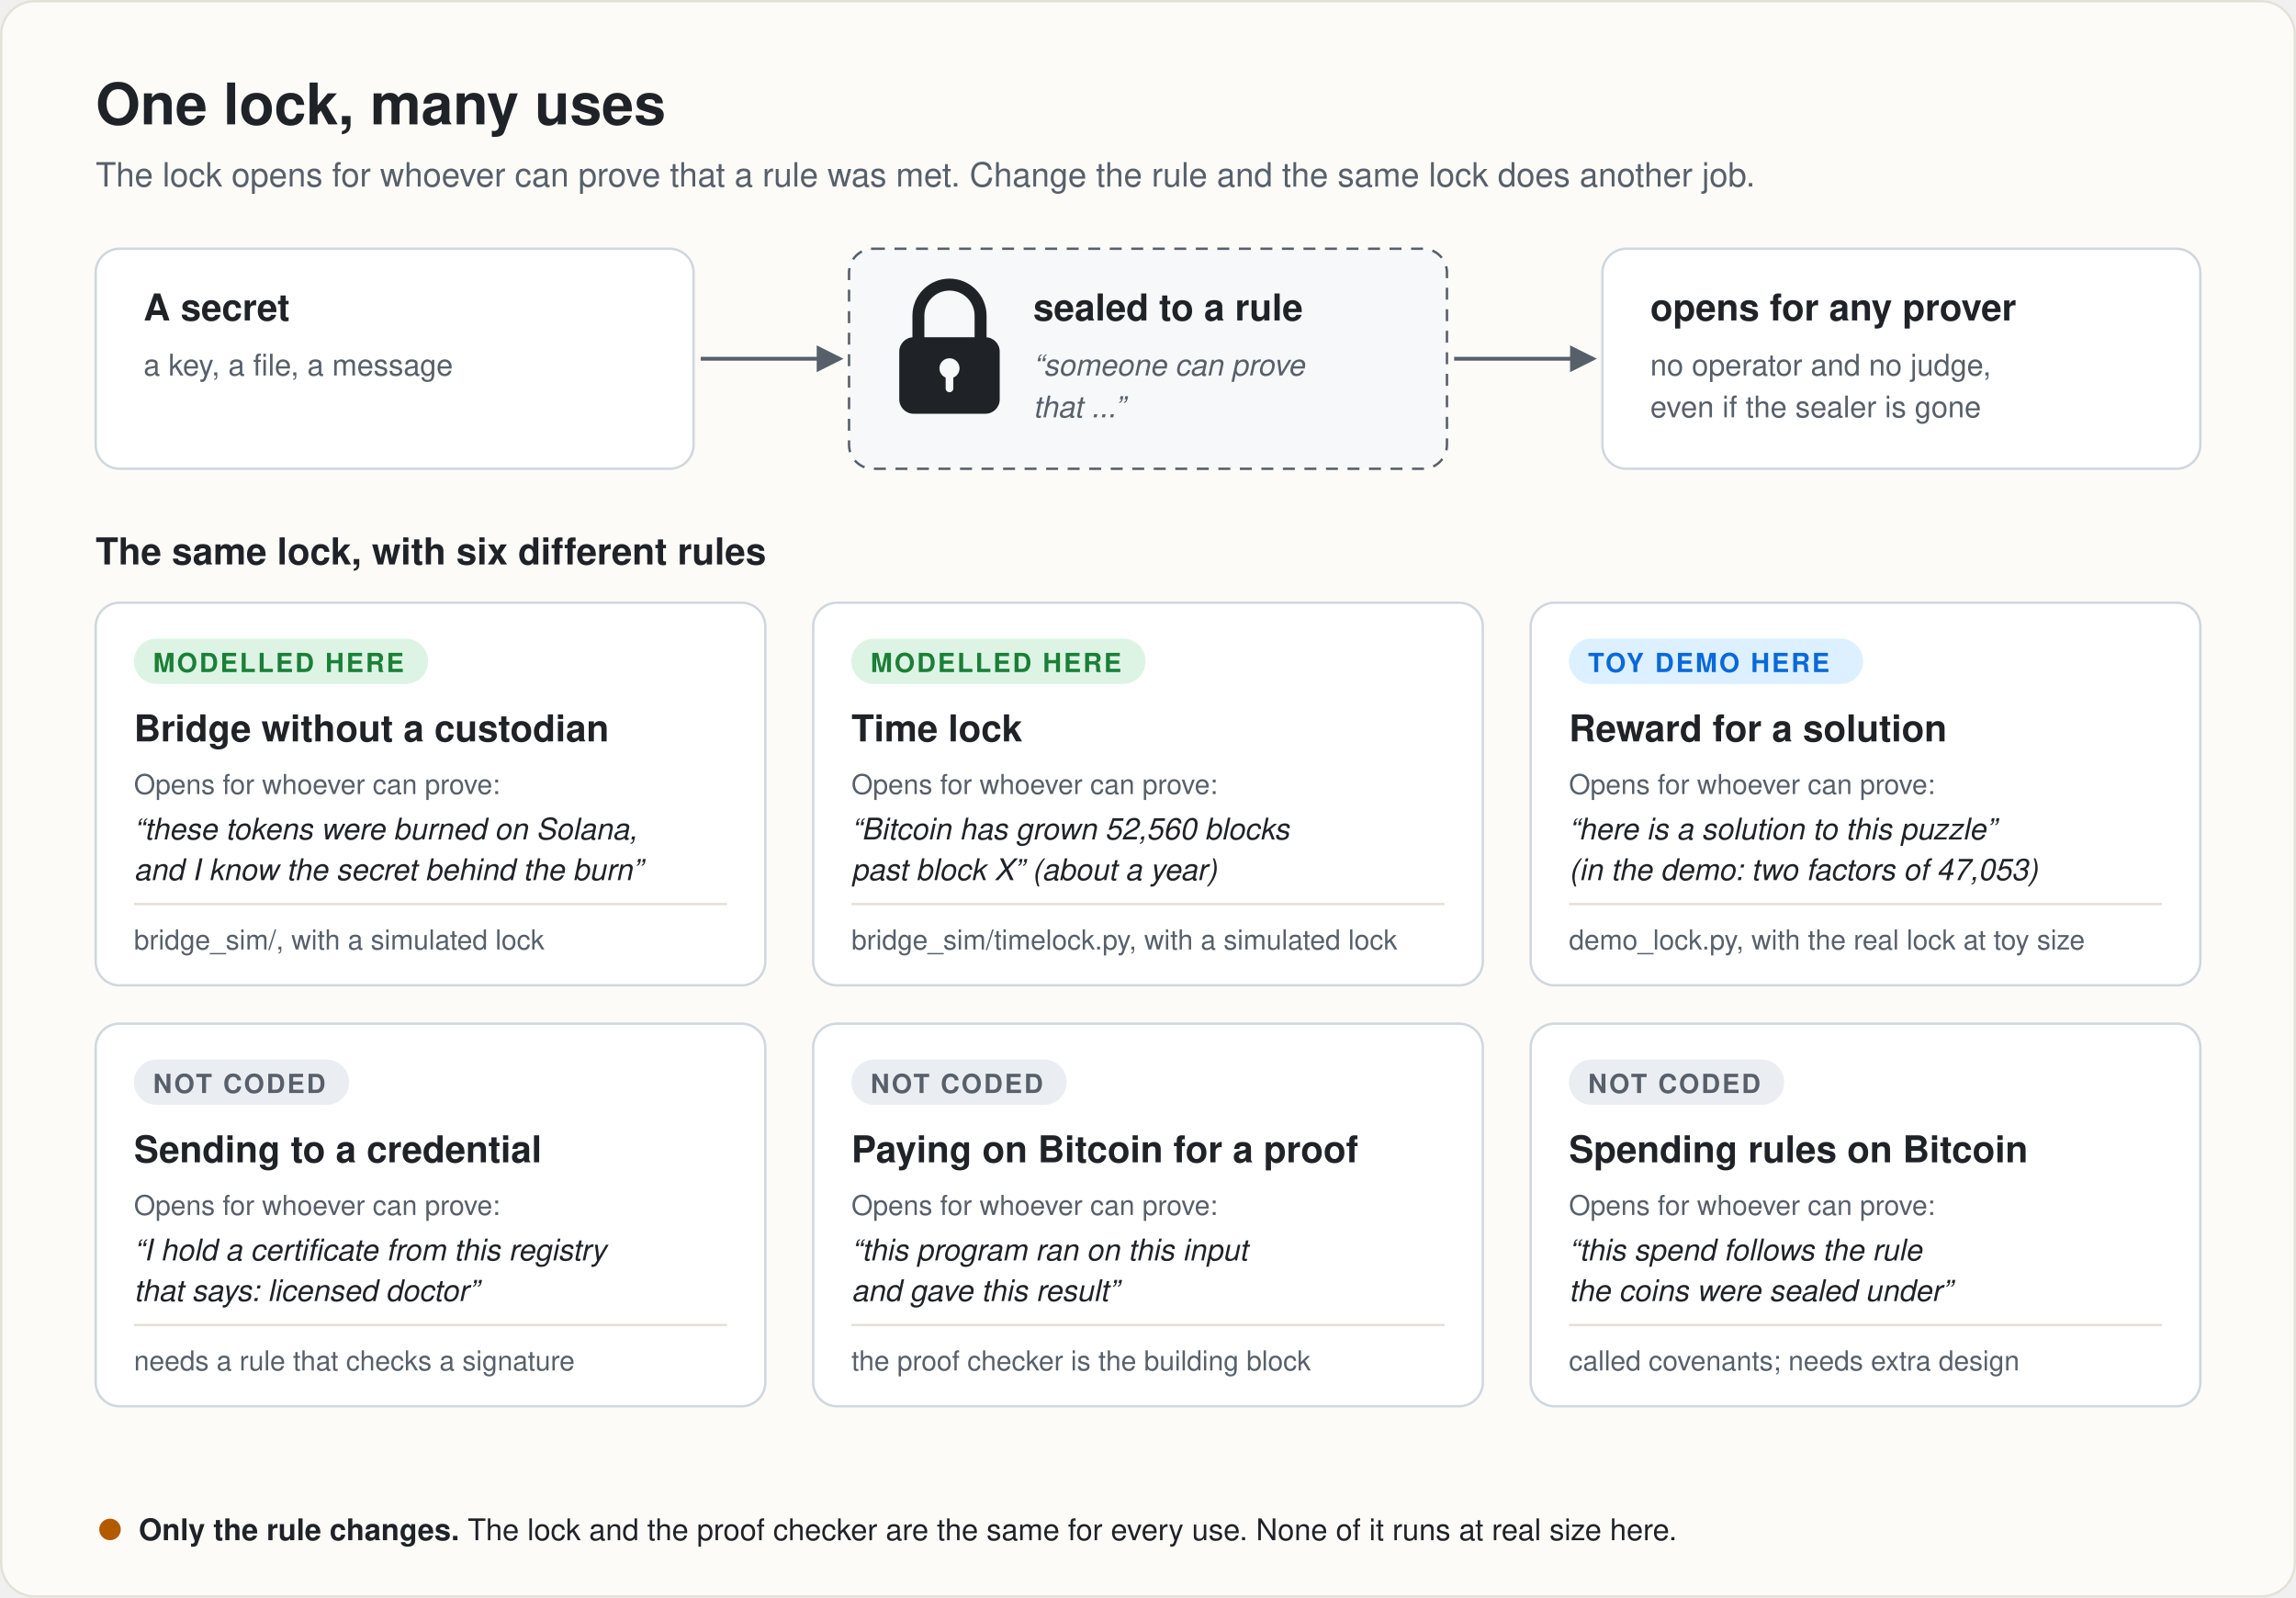
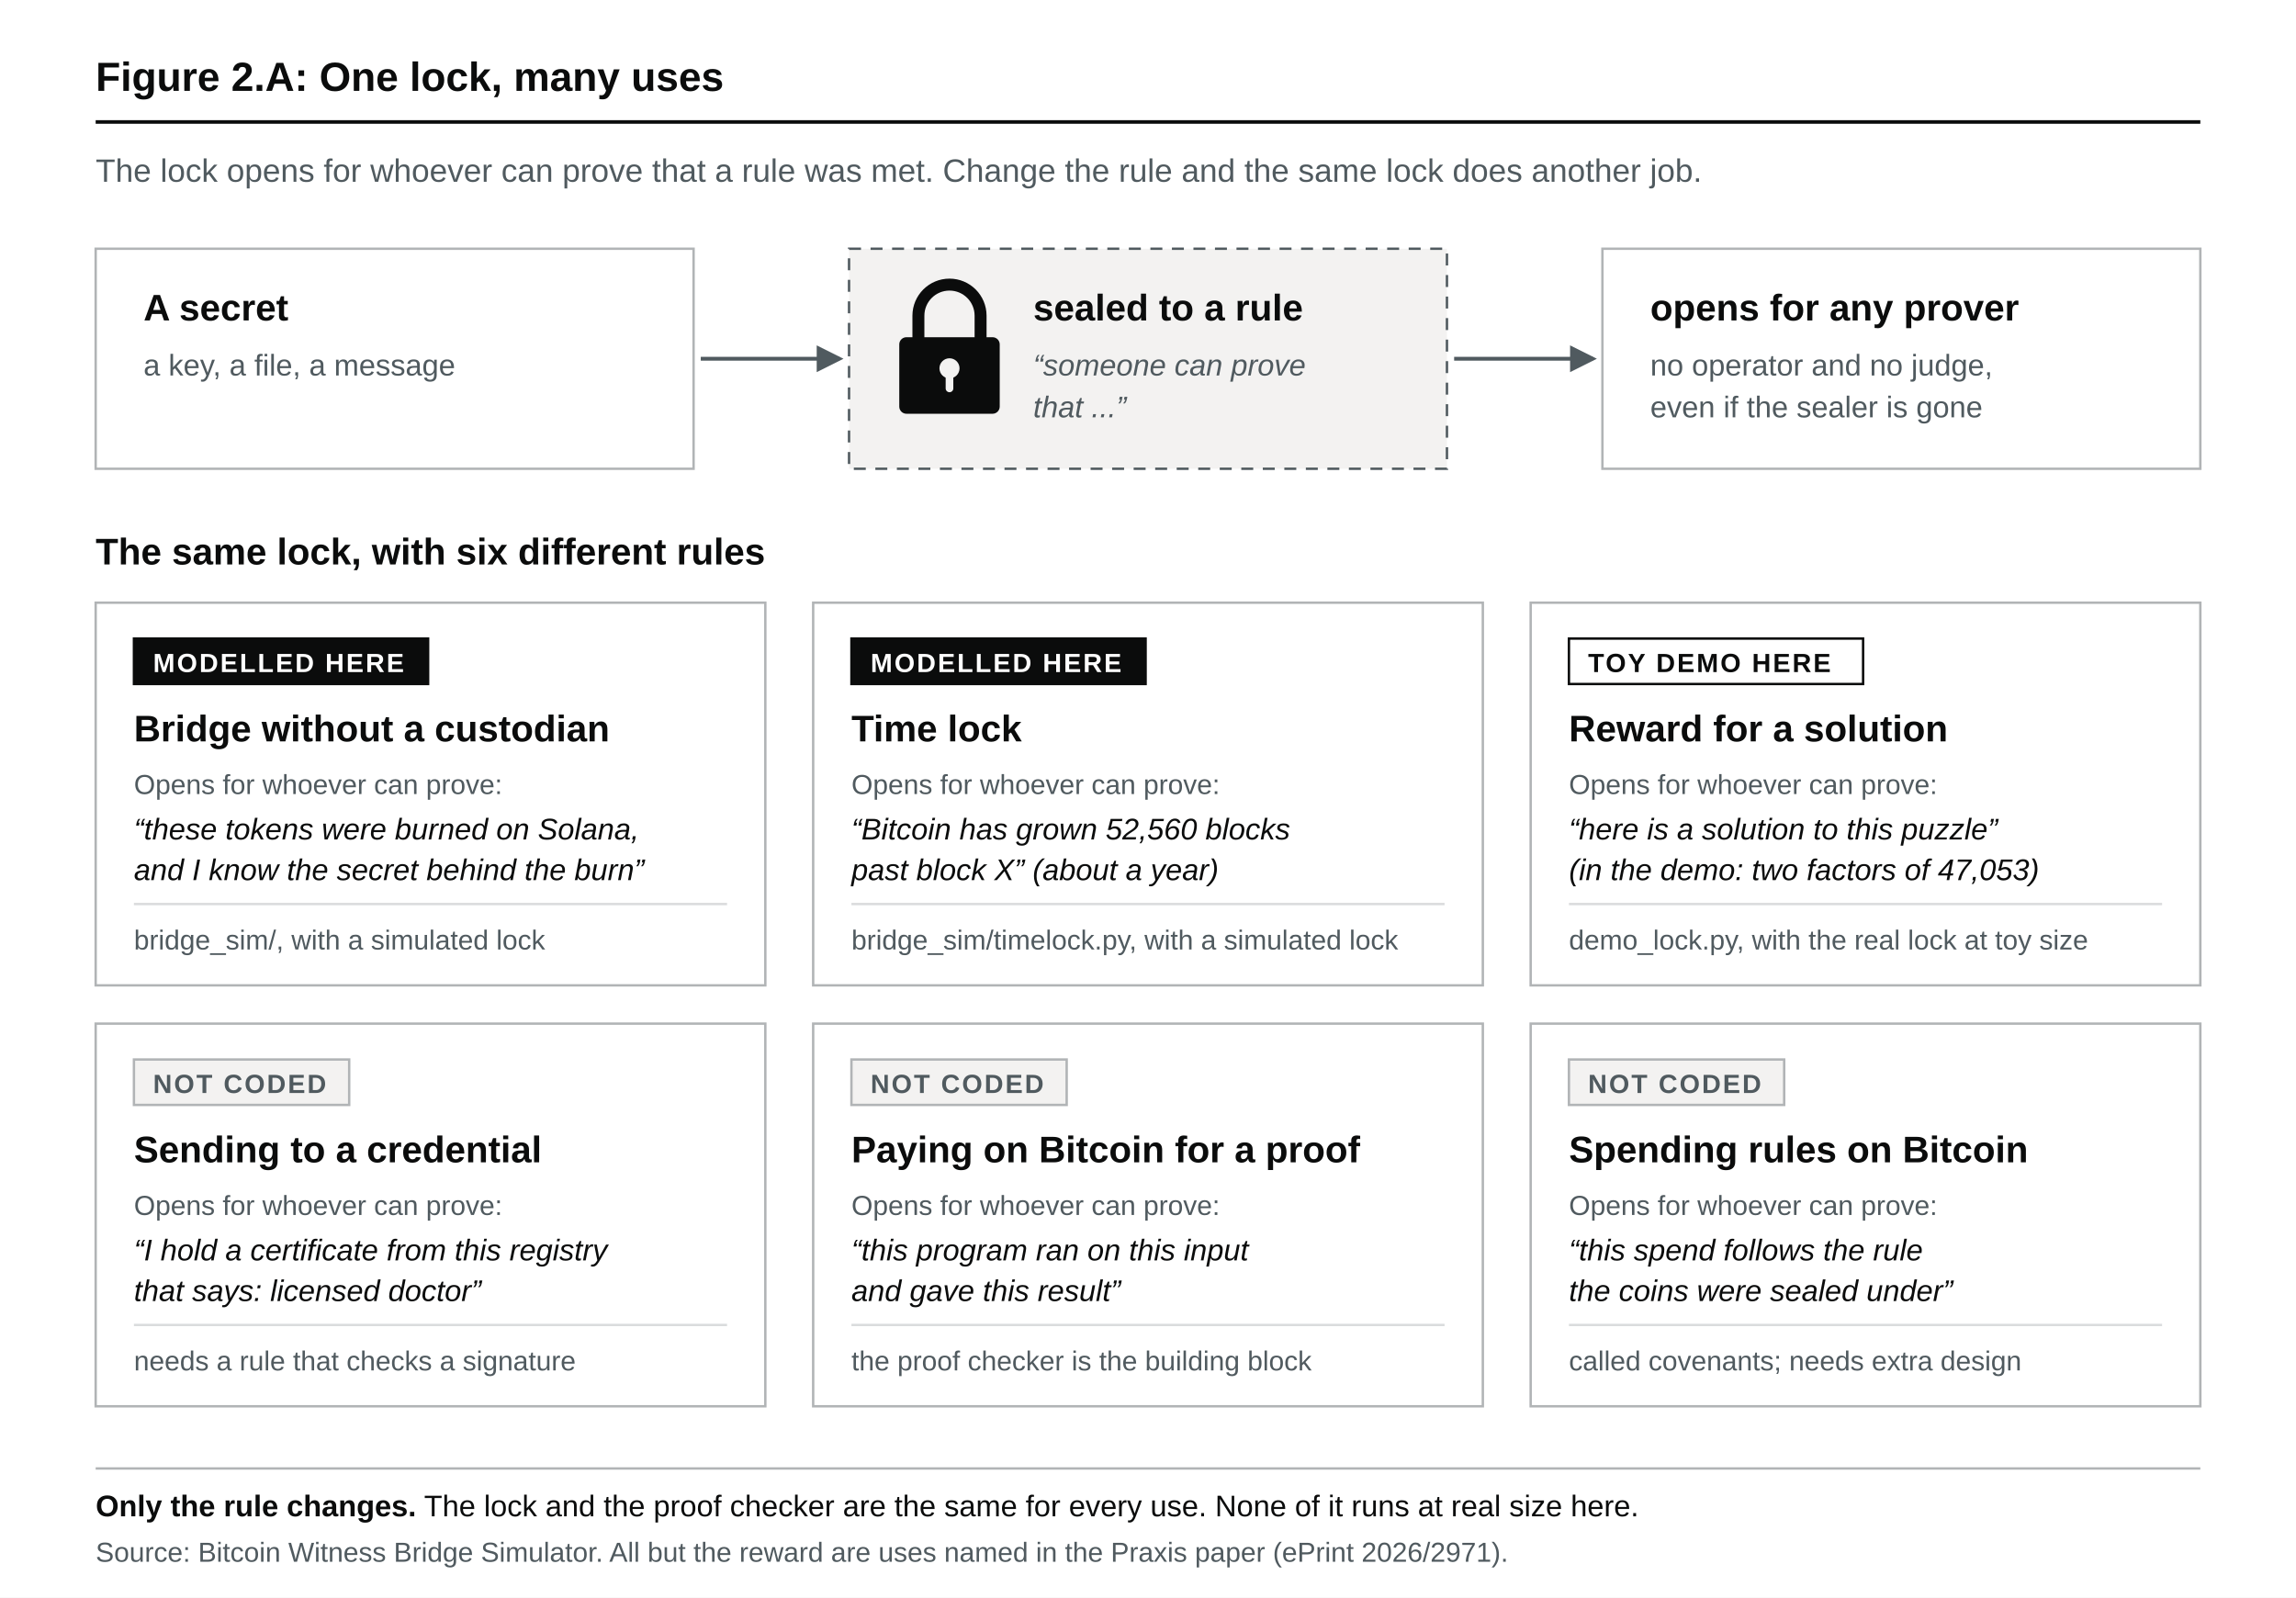
- <svg xmlns="http://www.w3.org/2000/svg" viewBox="0 0 960 668" width="960" height="668" role="img" aria-labelledby="t d" font-family="Helvetica, Arial, 'Liberation Sans', sans-serif">
+ <svg xmlns="http://www.w3.org/2000/svg" viewBox="0 0 960 668" width="960" height="668" role="img" aria-labelledby="t d" font-family="Arial, Helvetica, 'Liberation Sans', sans-serif">
  <defs>
    <marker id="a" viewBox="0 0 10 10" refX="8.5" refY="5" markerWidth="7" markerHeight="7" orient="auto-start-reverse">
-       <path d="M0 0 L10 5 L0 10 z" fill="#57606A" />
+       <path d="M0 0 L10 5 L0 10 z" fill="#505A5F" />
    </marker>
  </defs>
-   <rect x="0.5" y="0.5" width="959" height="667" rx="14" fill="#FCFBF8" stroke="#E5E1D8" />
-   <text x="40" y="52" font-size="24" fill="#1F2328" font-weight="700">One lock, many uses</text>
-   <text x="40" y="78" font-size="14" fill="#57606A">The lock opens for whoever can prove that a rule was met. Change the rule and the same lock does another job.</text>
-   <rect x="40" y="104" width="250" height="92" rx="10" fill="#FFFFFF" stroke="#D0D7DE" />
-   <text x="60" y="134" font-size="15.5" fill="#1F2328" font-weight="700">A secret</text>
-   <text x="60" y="157.0" font-size="12.5" fill="#57606A">a key, a file, a message</text>
-   <rect x="355" y="104" width="250" height="92" rx="10" fill="#F6F8FA" stroke="#57606A" stroke-dasharray="5 4" />
-   <path d="M384 141 v-9 a13 13 0 0 1 26 0 v9" fill="none" stroke="#1F2328" stroke-width="5" stroke-linecap="round" />
-   <rect x="376" y="141" width="42" height="32" rx="6" fill="#1F2328" />
-   <circle cx="397" cy="154" r="4.2" fill="#F6F8FA" />
-   <rect x="395.4" y="155" width="3.2" height="9" rx="1.6" fill="#F6F8FA" />
-   <text x="432" y="134" font-size="15.5" fill="#1F2328" font-weight="700">sealed to a rule</text>
-   <text x="432" y="157.0" font-size="12.5" fill="#57606A" font-style="italic">“someone can prove</text>
-   <text x="432" y="174.5" font-size="12.5" fill="#57606A" font-style="italic">that ...”</text>
-   <rect x="670" y="104" width="250" height="92" rx="10" fill="#FFFFFF" stroke="#D0D7DE" />
-   <text x="690" y="134" font-size="15.5" fill="#1F2328" font-weight="700">opens for any prover</text>
-   <text x="690" y="157.0" font-size="12.5" fill="#57606A">no operator and no judge,</text>
-   <text x="690" y="174.5" font-size="12.5" fill="#57606A">even if the sealer is gone</text>
-   <line x1="293" y1="150.0" x2="351" y2="150.0" stroke="#57606A" stroke-width="1.6" marker-end="url(#a)" />
-   <line x1="608" y1="150.0" x2="666" y2="150.0" stroke="#57606A" stroke-width="1.6" marker-end="url(#a)" />
-   <text x="40" y="236" font-size="15.5" fill="#1F2328" font-weight="700">The same lock, with six different rules</text>
-   <rect x="40" y="252" width="280" height="160" rx="10" fill="#FFFFFF" stroke="#D0D7DE" />
-   <rect x="56" y="267" width="123" height="19" rx="9.5" fill="#DDF4E4" />
-   <text x="64" y="281" font-size="11" fill="#1A7F37" font-weight="700" letter-spacing="0.8">MODELLED HERE</text>
-   <text x="56" y="310" font-size="15.5" fill="#1F2328" font-weight="700">Bridge without a custodian</text>
-   <text x="56" y="332" font-size="11.5" fill="#57606A">Opens for whoever can prove:</text>
-   <text x="56" y="351" font-size="12.5" fill="#1F2328" font-style="italic">“these tokens were burned on Solana,</text>
-   <text x="56" y="368" font-size="12.5" fill="#1F2328" font-style="italic">and I know the secret behind the burn”</text>
-   <line x1="56" y1="378" x2="304" y2="378" stroke="#E5E1D8" />
-   <text x="56" y="397.0" font-size="11.5" fill="#57606A">bridge_sim/, with a simulated lock</text>
-   <rect x="340" y="252" width="280" height="160" rx="10" fill="#FFFFFF" stroke="#D0D7DE" />
-   <rect x="356" y="267" width="123" height="19" rx="9.5" fill="#DDF4E4" />
-   <text x="364" y="281" font-size="11" fill="#1A7F37" font-weight="700" letter-spacing="0.8">MODELLED HERE</text>
-   <text x="356" y="310" font-size="15.5" fill="#1F2328" font-weight="700">Time lock</text>
-   <text x="356" y="332" font-size="11.5" fill="#57606A">Opens for whoever can prove:</text>
-   <text x="356" y="351" font-size="12.5" fill="#1F2328" font-style="italic">“Bitcoin has grown 52,560 blocks</text>
-   <text x="356" y="368" font-size="12.5" fill="#1F2328" font-style="italic">past block X” (about a year)</text>
-   <line x1="356" y1="378" x2="604" y2="378" stroke="#E5E1D8" />
-   <text x="356" y="397.0" font-size="11.5" fill="#57606A">bridge_sim/timelock.py, with a simulated lock</text>
-   <rect x="640" y="252" width="280" height="160" rx="10" fill="#FFFFFF" stroke="#D0D7DE" />
-   <rect x="656" y="267" width="123" height="19" rx="9.5" fill="#DDF0FF" />
-   <text x="664" y="281" font-size="11" fill="#0969DA" font-weight="700" letter-spacing="0.8">TOY DEMO HERE</text>
-   <text x="656" y="310" font-size="15.5" fill="#1F2328" font-weight="700">Reward for a solution</text>
-   <text x="656" y="332" font-size="11.5" fill="#57606A">Opens for whoever can prove:</text>
-   <text x="656" y="351" font-size="12.5" fill="#1F2328" font-style="italic">“here is a solution to this puzzle”</text>
-   <text x="656" y="368" font-size="12.5" fill="#1F2328" font-style="italic">(in the demo: two factors of 47,053)</text>
-   <line x1="656" y1="378" x2="904" y2="378" stroke="#E5E1D8" />
-   <text x="656" y="397.0" font-size="11.5" fill="#57606A">demo_lock.py, with the real lock at toy size</text>
-   <rect x="40" y="428" width="280" height="160" rx="10" fill="#FFFFFF" stroke="#D0D7DE" />
-   <rect x="56" y="443" width="90" height="19" rx="9.5" fill="#EAEEF2" />
-   <text x="64" y="457" font-size="11" fill="#57606A" font-weight="700" letter-spacing="0.8">NOT CODED</text>
-   <text x="56" y="486" font-size="15.5" fill="#1F2328" font-weight="700">Sending to a credential</text>
-   <text x="56" y="508" font-size="11.5" fill="#57606A">Opens for whoever can prove:</text>
-   <text x="56" y="527" font-size="12.5" fill="#1F2328" font-style="italic">“I hold a certificate from this registry</text>
-   <text x="56" y="544" font-size="12.5" fill="#1F2328" font-style="italic">that says: licensed doctor”</text>
-   <line x1="56" y1="554" x2="304" y2="554" stroke="#E5E1D8" />
-   <text x="56" y="573.0" font-size="11.5" fill="#57606A">needs a rule that checks a signature</text>
-   <rect x="340" y="428" width="280" height="160" rx="10" fill="#FFFFFF" stroke="#D0D7DE" />
-   <rect x="356" y="443" width="90" height="19" rx="9.5" fill="#EAEEF2" />
-   <text x="364" y="457" font-size="11" fill="#57606A" font-weight="700" letter-spacing="0.8">NOT CODED</text>
-   <text x="356" y="486" font-size="15.5" fill="#1F2328" font-weight="700">Paying on Bitcoin for a proof</text>
-   <text x="356" y="508" font-size="11.5" fill="#57606A">Opens for whoever can prove:</text>
-   <text x="356" y="527" font-size="12.5" fill="#1F2328" font-style="italic">“this program ran on this input</text>
-   <text x="356" y="544" font-size="12.5" fill="#1F2328" font-style="italic">and gave this result”</text>
-   <line x1="356" y1="554" x2="604" y2="554" stroke="#E5E1D8" />
-   <text x="356" y="573.0" font-size="11.5" fill="#57606A">the proof checker is the building block</text>
-   <rect x="640" y="428" width="280" height="160" rx="10" fill="#FFFFFF" stroke="#D0D7DE" />
-   <rect x="656" y="443" width="90" height="19" rx="9.5" fill="#EAEEF2" />
-   <text x="664" y="457" font-size="11" fill="#57606A" font-weight="700" letter-spacing="0.8">NOT CODED</text>
-   <text x="656" y="486" font-size="15.5" fill="#1F2328" font-weight="700">Spending rules on Bitcoin</text>
-   <text x="656" y="508" font-size="11.5" fill="#57606A">Opens for whoever can prove:</text>
-   <text x="656" y="527" font-size="12.5" fill="#1F2328" font-style="italic">“this spend follows the rule</text>
-   <text x="656" y="544" font-size="12.5" fill="#1F2328" font-style="italic">the coins were sealed under”</text>
-   <line x1="656" y1="554" x2="904" y2="554" stroke="#E5E1D8" />
-   <text x="656" y="573.0" font-size="11.5" fill="#57606A">called covenants; needs extra design</text>
-   <circle cx="46" cy="639.5" r="4.5" fill="#B35900" />
-   <text x="58" y="644" font-size="12.5" fill="#1F2328">
+   <rect width="960" height="668" fill="#FFFFFF" />
+   <text x="40" y="38" font-size="17" fill="#0B0C0C" font-weight="700">Figure 2.A: One lock, many uses</text>
+   <line x1="40" y1="51" x2="920" y2="51" stroke="#0B0C0C" stroke-width="1.5" />
+   <text x="40" y="76" font-size="13.5" fill="#505A5F">The lock opens for whoever can prove that a rule was met. Change the rule and the same lock does another job.</text>
+   <rect x="40" y="104" width="250" height="92" fill="#FFFFFF" stroke="#B1B4B6" />
+   <text x="60" y="134" font-size="15.5" fill="#0B0C0C" font-weight="700">A secret</text>
+   <text x="60" y="157.0" font-size="12.5" fill="#505A5F">a key, a file, a message</text>
+   <rect x="355" y="104" width="250" height="92" fill="#F3F2F1" stroke="#505A5F" stroke-dasharray="5 4" />
+   <path d="M384 141 v-9 a13 13 0 0 1 26 0 v9" fill="none" stroke="#0B0C0C" stroke-width="5" stroke-linecap="round" />
+   <rect x="376" y="141" width="42" height="32" rx="3" fill="#0B0C0C" />
+   <circle cx="397" cy="154" r="4.2" fill="#F3F2F1" />
+   <rect x="395.4" y="155" width="3.2" height="9" rx="1.6" fill="#F3F2F1" />
+   <text x="432" y="134" font-size="15.5" fill="#0B0C0C" font-weight="700">sealed to a rule</text>
+   <text x="432" y="157.0" font-size="12.5" fill="#505A5F" font-style="italic">“someone can prove</text>
+   <text x="432" y="174.5" font-size="12.5" fill="#505A5F" font-style="italic">that ...”</text>
+   <rect x="670" y="104" width="250" height="92" fill="#FFFFFF" stroke="#B1B4B6" />
+   <text x="690" y="134" font-size="15.5" fill="#0B0C0C" font-weight="700">opens for any prover</text>
+   <text x="690" y="157.0" font-size="12.5" fill="#505A5F">no operator and no judge,</text>
+   <text x="690" y="174.5" font-size="12.5" fill="#505A5F">even if the sealer is gone</text>
+   <line x1="293" y1="150.0" x2="351" y2="150.0" stroke="#505A5F" stroke-width="1.6" marker-end="url(#a)" />
+   <line x1="608" y1="150.0" x2="666" y2="150.0" stroke="#505A5F" stroke-width="1.6" marker-end="url(#a)" />
+   <text x="40" y="236" font-size="15.5" fill="#0B0C0C" font-weight="700">The same lock, with six different rules</text>
+   <rect x="40" y="252" width="280" height="160" fill="#FFFFFF" stroke="#B1B4B6" />
+   <rect x="56" y="267" width="123" height="19" fill="#0B0C0C" stroke="#0B0C0C" />
+   <text x="64" y="281" font-size="11" fill="#FFFFFF" font-weight="700" letter-spacing="0.8">MODELLED HERE</text>
+   <text x="56" y="310" font-size="15.5" fill="#0B0C0C" font-weight="700">Bridge without a custodian</text>
+   <text x="56" y="332" font-size="11.5" fill="#505A5F">Opens for whoever can prove:</text>
+   <text x="56" y="351" font-size="12.5" fill="#0B0C0C" font-style="italic">“these tokens were burned on Solana,</text>
+   <text x="56" y="368" font-size="12.5" fill="#0B0C0C" font-style="italic">and I know the secret behind the burn”</text>
+   <line x1="56" y1="378" x2="304" y2="378" stroke="#DADCDD" />
+   <text x="56" y="397.0" font-size="11.5" fill="#505A5F">bridge_sim/, with a simulated lock</text>
+   <rect x="340" y="252" width="280" height="160" fill="#FFFFFF" stroke="#B1B4B6" />
+   <rect x="356" y="267" width="123" height="19" fill="#0B0C0C" stroke="#0B0C0C" />
+   <text x="364" y="281" font-size="11" fill="#FFFFFF" font-weight="700" letter-spacing="0.8">MODELLED HERE</text>
+   <text x="356" y="310" font-size="15.5" fill="#0B0C0C" font-weight="700">Time lock</text>
+   <text x="356" y="332" font-size="11.5" fill="#505A5F">Opens for whoever can prove:</text>
+   <text x="356" y="351" font-size="12.5" fill="#0B0C0C" font-style="italic">“Bitcoin has grown 52,560 blocks</text>
+   <text x="356" y="368" font-size="12.5" fill="#0B0C0C" font-style="italic">past block X” (about a year)</text>
+   <line x1="356" y1="378" x2="604" y2="378" stroke="#DADCDD" />
+   <text x="356" y="397.0" font-size="11.5" fill="#505A5F">bridge_sim/timelock.py, with a simulated lock</text>
+   <rect x="640" y="252" width="280" height="160" fill="#FFFFFF" stroke="#B1B4B6" />
+   <rect x="656" y="267" width="123" height="19" fill="#FFFFFF" stroke="#0B0C0C" />
+   <text x="664" y="281" font-size="11" fill="#0B0C0C" font-weight="700" letter-spacing="0.8">TOY DEMO HERE</text>
+   <text x="656" y="310" font-size="15.5" fill="#0B0C0C" font-weight="700">Reward for a solution</text>
+   <text x="656" y="332" font-size="11.5" fill="#505A5F">Opens for whoever can prove:</text>
+   <text x="656" y="351" font-size="12.5" fill="#0B0C0C" font-style="italic">“here is a solution to this puzzle”</text>
+   <text x="656" y="368" font-size="12.5" fill="#0B0C0C" font-style="italic">(in the demo: two factors of 47,053)</text>
+   <line x1="656" y1="378" x2="904" y2="378" stroke="#DADCDD" />
+   <text x="656" y="397.0" font-size="11.5" fill="#505A5F">demo_lock.py, with the real lock at toy size</text>
+   <rect x="40" y="428" width="280" height="160" fill="#FFFFFF" stroke="#B1B4B6" />
+   <rect x="56" y="443" width="90" height="19" fill="#F3F2F1" stroke="#B1B4B6" />
+   <text x="64" y="457" font-size="11" fill="#505A5F" font-weight="700" letter-spacing="0.8">NOT CODED</text>
+   <text x="56" y="486" font-size="15.5" fill="#0B0C0C" font-weight="700">Sending to a credential</text>
+   <text x="56" y="508" font-size="11.5" fill="#505A5F">Opens for whoever can prove:</text>
+   <text x="56" y="527" font-size="12.5" fill="#0B0C0C" font-style="italic">“I hold a certificate from this registry</text>
+   <text x="56" y="544" font-size="12.5" fill="#0B0C0C" font-style="italic">that says: licensed doctor”</text>
+   <line x1="56" y1="554" x2="304" y2="554" stroke="#DADCDD" />
+   <text x="56" y="573.0" font-size="11.5" fill="#505A5F">needs a rule that checks a signature</text>
+   <rect x="340" y="428" width="280" height="160" fill="#FFFFFF" stroke="#B1B4B6" />
+   <rect x="356" y="443" width="90" height="19" fill="#F3F2F1" stroke="#B1B4B6" />
+   <text x="364" y="457" font-size="11" fill="#505A5F" font-weight="700" letter-spacing="0.8">NOT CODED</text>
+   <text x="356" y="486" font-size="15.5" fill="#0B0C0C" font-weight="700">Paying on Bitcoin for a proof</text>
+   <text x="356" y="508" font-size="11.5" fill="#505A5F">Opens for whoever can prove:</text>
+   <text x="356" y="527" font-size="12.5" fill="#0B0C0C" font-style="italic">“this program ran on this input</text>
+   <text x="356" y="544" font-size="12.5" fill="#0B0C0C" font-style="italic">and gave this result”</text>
+   <line x1="356" y1="554" x2="604" y2="554" stroke="#DADCDD" />
+   <text x="356" y="573.0" font-size="11.5" fill="#505A5F">the proof checker is the building block</text>
+   <rect x="640" y="428" width="280" height="160" fill="#FFFFFF" stroke="#B1B4B6" />
+   <rect x="656" y="443" width="90" height="19" fill="#F3F2F1" stroke="#B1B4B6" />
+   <text x="664" y="457" font-size="11" fill="#505A5F" font-weight="700" letter-spacing="0.8">NOT CODED</text>
+   <text x="656" y="486" font-size="15.5" fill="#0B0C0C" font-weight="700">Spending rules on Bitcoin</text>
+   <text x="656" y="508" font-size="11.5" fill="#505A5F">Opens for whoever can prove:</text>
+   <text x="656" y="527" font-size="12.5" fill="#0B0C0C" font-style="italic">“this spend follows the rule</text>
+   <text x="656" y="544" font-size="12.5" fill="#0B0C0C" font-style="italic">the coins were sealed under”</text>
+   <line x1="656" y1="554" x2="904" y2="554" stroke="#DADCDD" />
+   <text x="656" y="573.0" font-size="11.5" fill="#505A5F">called covenants; needs extra design</text>
+   <line x1="40" y1="614" x2="920" y2="614" stroke="#B1B4B6" stroke-width="1" />
+   <text x="40" y="634" font-size="12.5" fill="#0B0C0C">
    <tspan font-weight="700">Only the rule changes.</tspan> The lock and the proof checker are the same for every use. None of it runs at real size here.</text>
+   <text x="40" y="653" font-size="11.5" fill="#505A5F">Source: Bitcoin Witness Bridge Simulator. All but the reward are uses named in the Praxis paper (ePrint 2026/2971).</text>
</svg>
